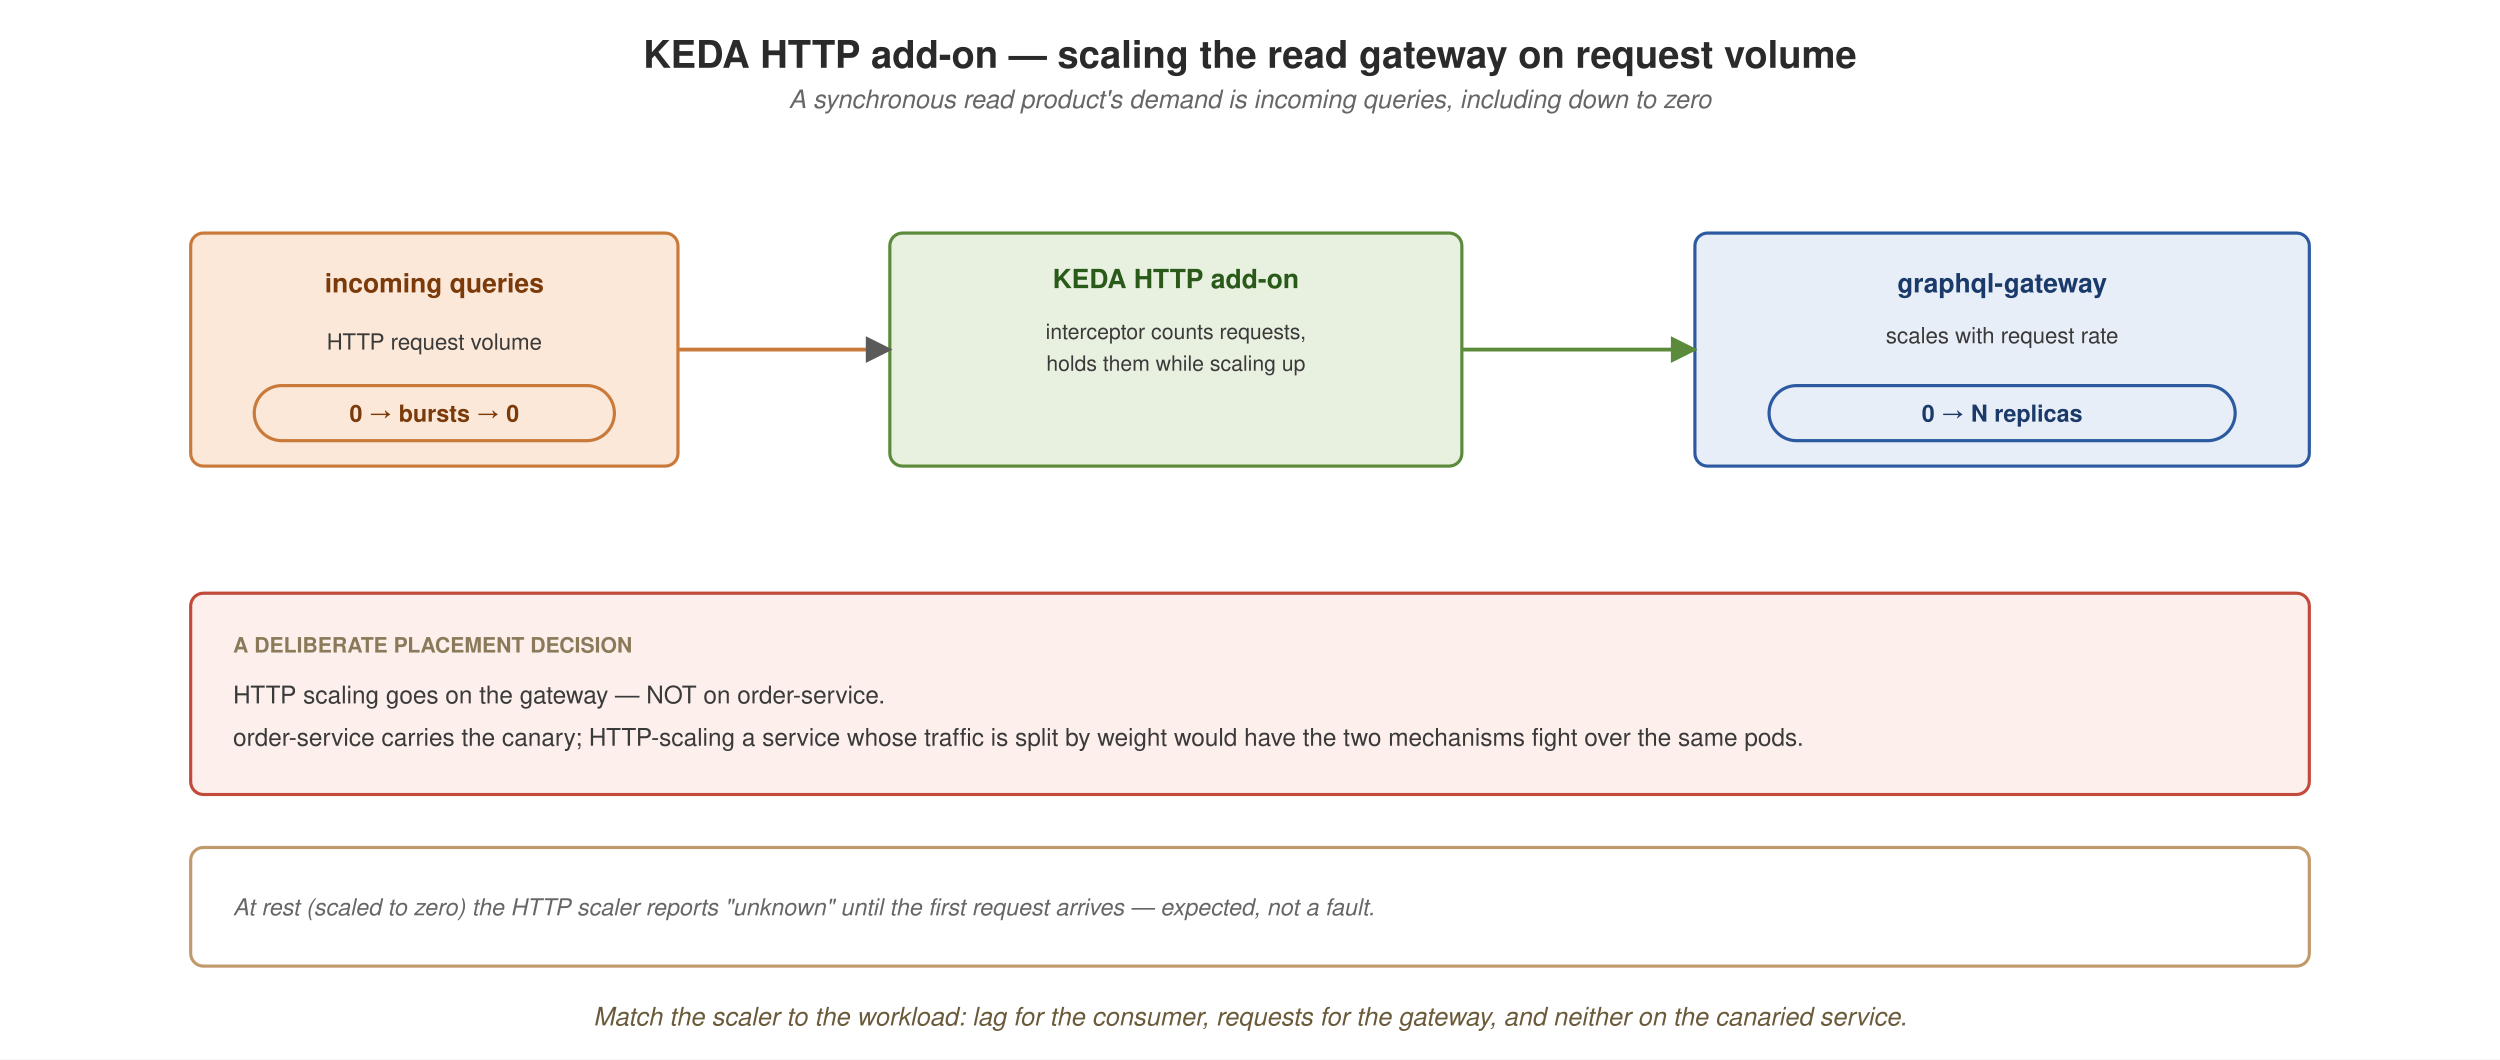
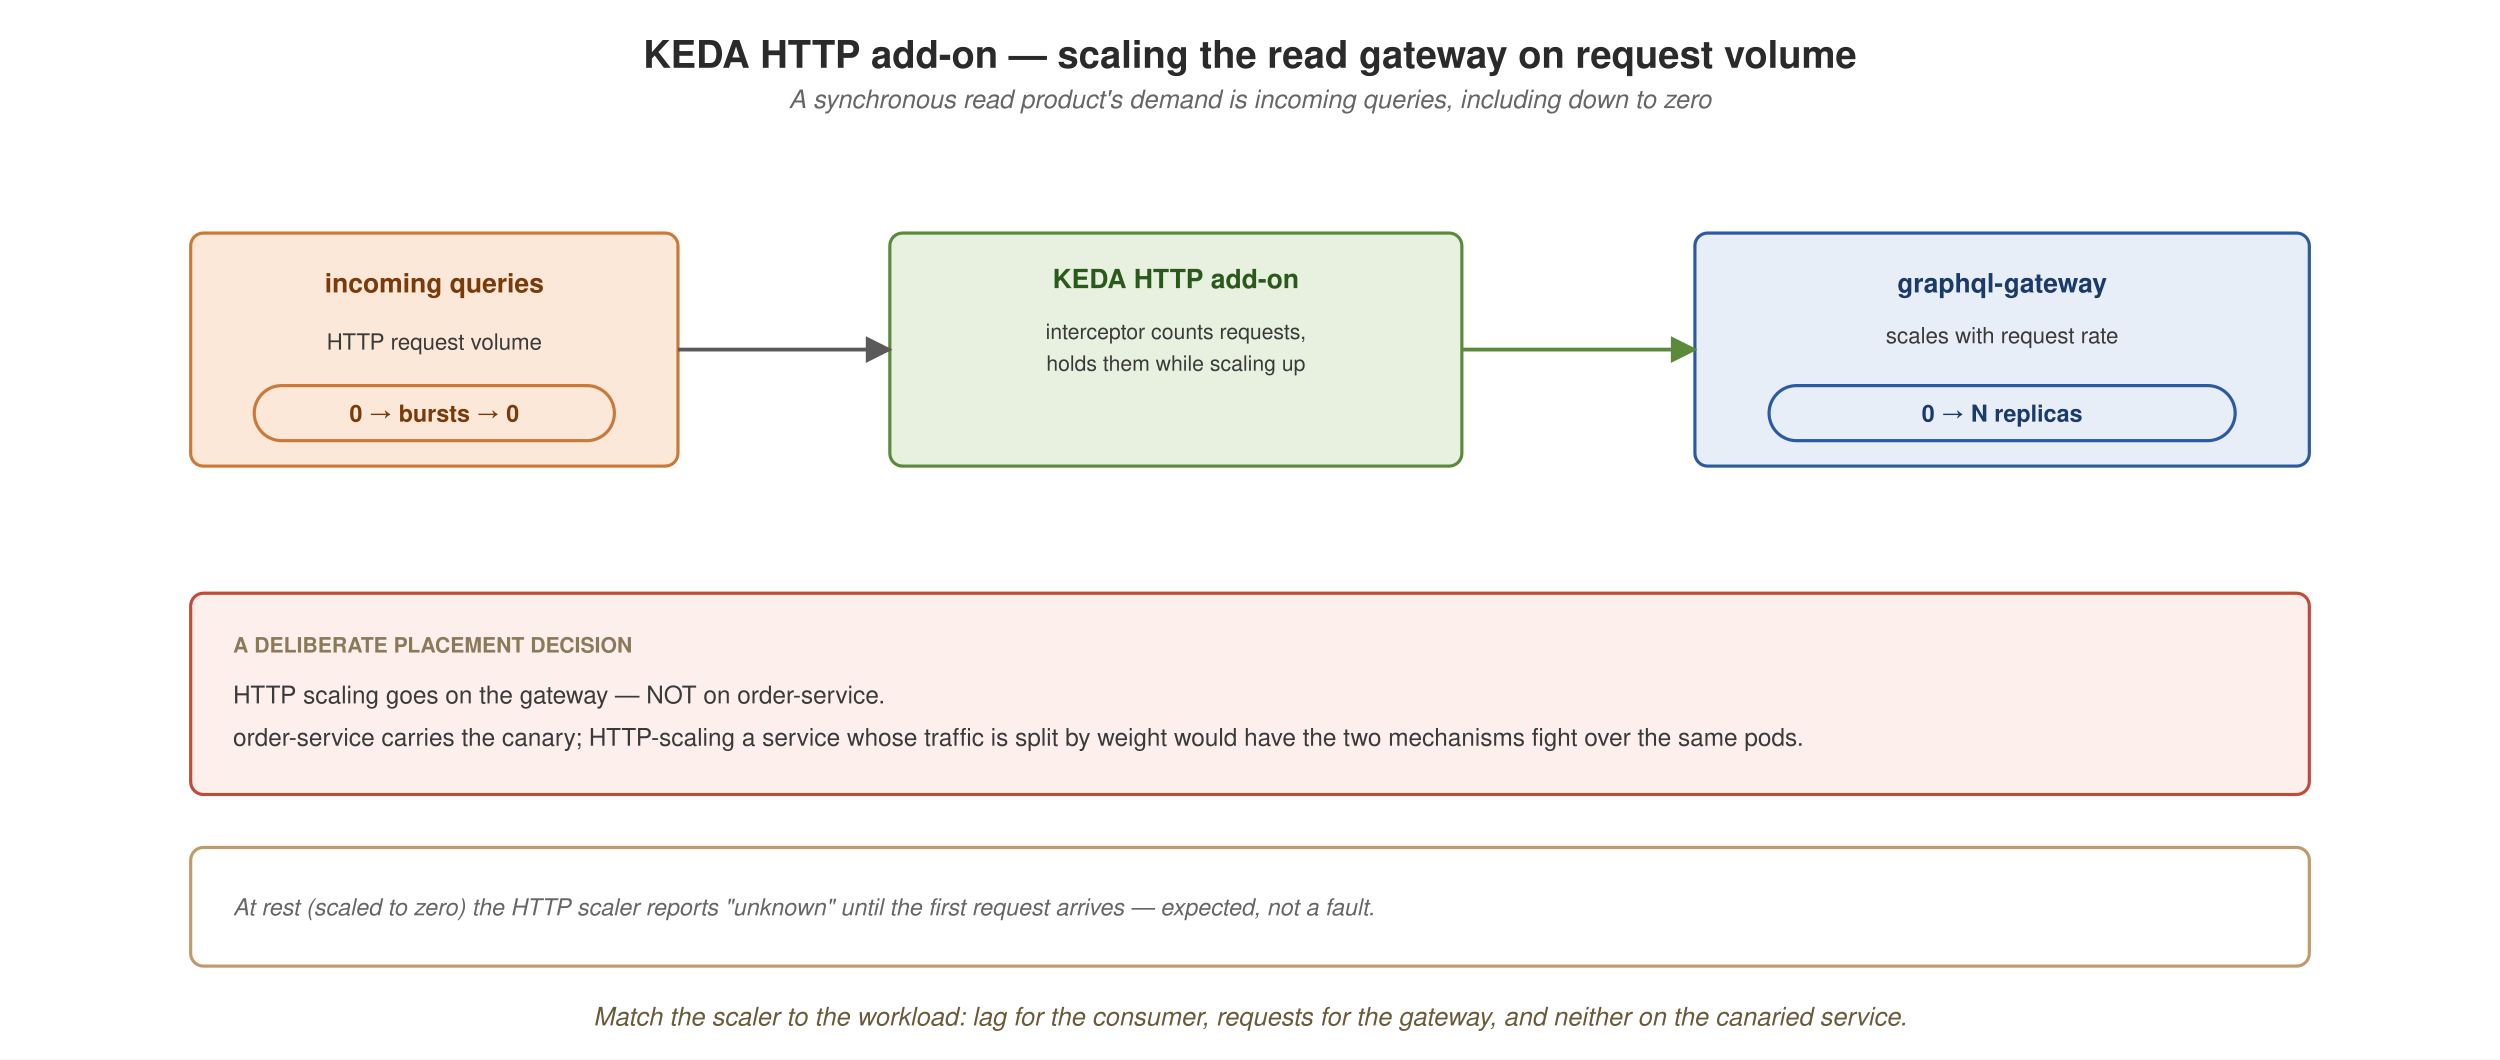
<svg xmlns="http://www.w3.org/2000/svg" viewBox="0 0 1180 500" font-family="Helvetica, -apple-system, 'Segoe UI', Roboto, sans-serif">
  <rect x="0" y="0" width="1180" height="500" fill="#ffffff" />
  <defs>
    <marker id="arr" viewBox="0 0 10 10" refX="9" refY="5" markerWidth="7" markerHeight="7" orient="auto-start-reverse">
      <path d="M0,0 L10,5 L0,10 z" fill="#5a5a5a" />
    </marker>
    <marker id="arrR" viewBox="0 0 10 10" refX="9" refY="5" markerWidth="7" markerHeight="7" orient="auto-start-reverse">
      <path d="M0,0 L10,5 L0,10 z" fill="#c14a3a" />
    </marker>
    <marker id="arrB" viewBox="0 0 10 10" refX="9" refY="5" markerWidth="7" markerHeight="7" orient="auto-start-reverse">
      <path d="M0,0 L10,5 L0,10 z" fill="#2c5aa0" />
    </marker>
    <marker id="arrG" viewBox="0 0 10 10" refX="9" refY="5" markerWidth="7" markerHeight="7" orient="auto-start-reverse">
      <path d="M0,0 L10,5 L0,10 z" fill="#5a8a3a" />
    </marker>
  </defs>
  <text x="590" y="32" font-size="18" fill="#2a2a2a" text-anchor="middle" font-weight="700">KEDA HTTP add-on — scaling the read gateway on request volume</text>
  <text x="590" y="51" font-size="12" fill="#666666" text-anchor="middle" font-style="italic">A synchronous read product's demand is incoming queries, including down to zero</text>
  <rect x="90" y="110" width="230" height="110" fill="#fbe8d8" stroke="#c97a3a" stroke-width="1.5" rx="6" />
  <text x="205" y="138" font-size="12.5" fill="#7a3a0a" text-anchor="middle" font-weight="700">incoming queries</text>
  <text x="205" y="165" font-size="10.5" fill="#3a3a3a" text-anchor="middle">HTTP request volume</text>
  <rect x="120" y="182" width="170" height="26" fill="#fbe8d8" stroke="#c97a3a" stroke-width="1.5" rx="13" />
  <text x="205" y="199" font-size="11" fill="#7a3a0a" text-anchor="middle" font-weight="700">0 → bursts → 0</text>
  <rect x="420" y="110" width="270" height="110" fill="#e8f0e0" stroke="#5a8a3a" stroke-width="1.5" rx="6" />
  <text x="555" y="136" font-size="12.5" fill="#2a5a1a" text-anchor="middle" font-weight="700">KEDA HTTP add-on</text>
  <text x="555" y="160" font-size="10" fill="#3a3a3a" text-anchor="middle">interceptor counts requests,</text>
  <text x="555" y="175" font-size="10" fill="#3a3a3a" text-anchor="middle">holds them while scaling up</text>
-   <line x1="320" y1="165" x2="420" y2="165" stroke="#c97a3a" stroke-width="1.8" marker-end="url(#arr)" />
+   <line x1="320" y1="165" x2="420" y2="165" stroke="#5a5a5a" stroke-width="1.8" marker-end="url(#arr)" />
  <rect x="800" y="110" width="290" height="110" fill="#e8eef7" stroke="#2c5aa0" stroke-width="1.5" rx="6" />
  <text x="945" y="138" font-size="12.5" fill="#1a3a6a" text-anchor="middle" font-weight="700">graphql-gateway</text>
  <text x="945" y="162" font-size="10.5" fill="#3a3a3a" text-anchor="middle">scales with request rate</text>
  <rect x="835" y="182" width="220" height="26" fill="#e8eef7" stroke="#2c5aa0" stroke-width="1.5" rx="13" />
  <text x="945" y="199" font-size="11" fill="#1a3a6a" text-anchor="middle" font-weight="700">0 → N replicas</text>
  <line x1="690" y1="165" x2="800" y2="165" stroke="#5a8a3a" stroke-width="1.8" marker-end="url(#arrG)" />
  <rect x="90" y="280" width="1000" height="95" fill="#fdf0ec" stroke="#c14a3a" stroke-width="1.5" rx="6" />
  <text x="110" y="308" font-size="10" fill="#8a7a5a" text-anchor="start" font-weight="600">A DELIBERATE PLACEMENT DECISION</text>
  <text x="110" y="332" font-size="11.5" fill="#3a3a3a" text-anchor="start">HTTP scaling goes on the gateway — NOT on order-service.</text>
  <text x="110" y="352" font-size="11.5" fill="#3a3a3a" text-anchor="start">order-service carries the canary; HTTP-scaling a service whose traffic is split by weight would have the two mechanisms fight over the same pods.</text>
  <rect x="90" y="400" width="1000" height="56" fill="#ffffff" stroke="#c19a6b" stroke-width="1.5" rx="6" />
  <text x="110" y="432" font-size="11" fill="#666666" text-anchor="start" font-style="italic">At rest (scaled to zero) the HTTP scaler reports "unknown" until the first request arrives — expected, not a fault.</text>
  <text x="590" y="484" font-size="12" fill="#6a5a3a" text-anchor="middle" font-style="italic">Match the scaler to the workload: lag for the consumer, requests for the gateway, and neither on the canaried service.</text>
</svg>
